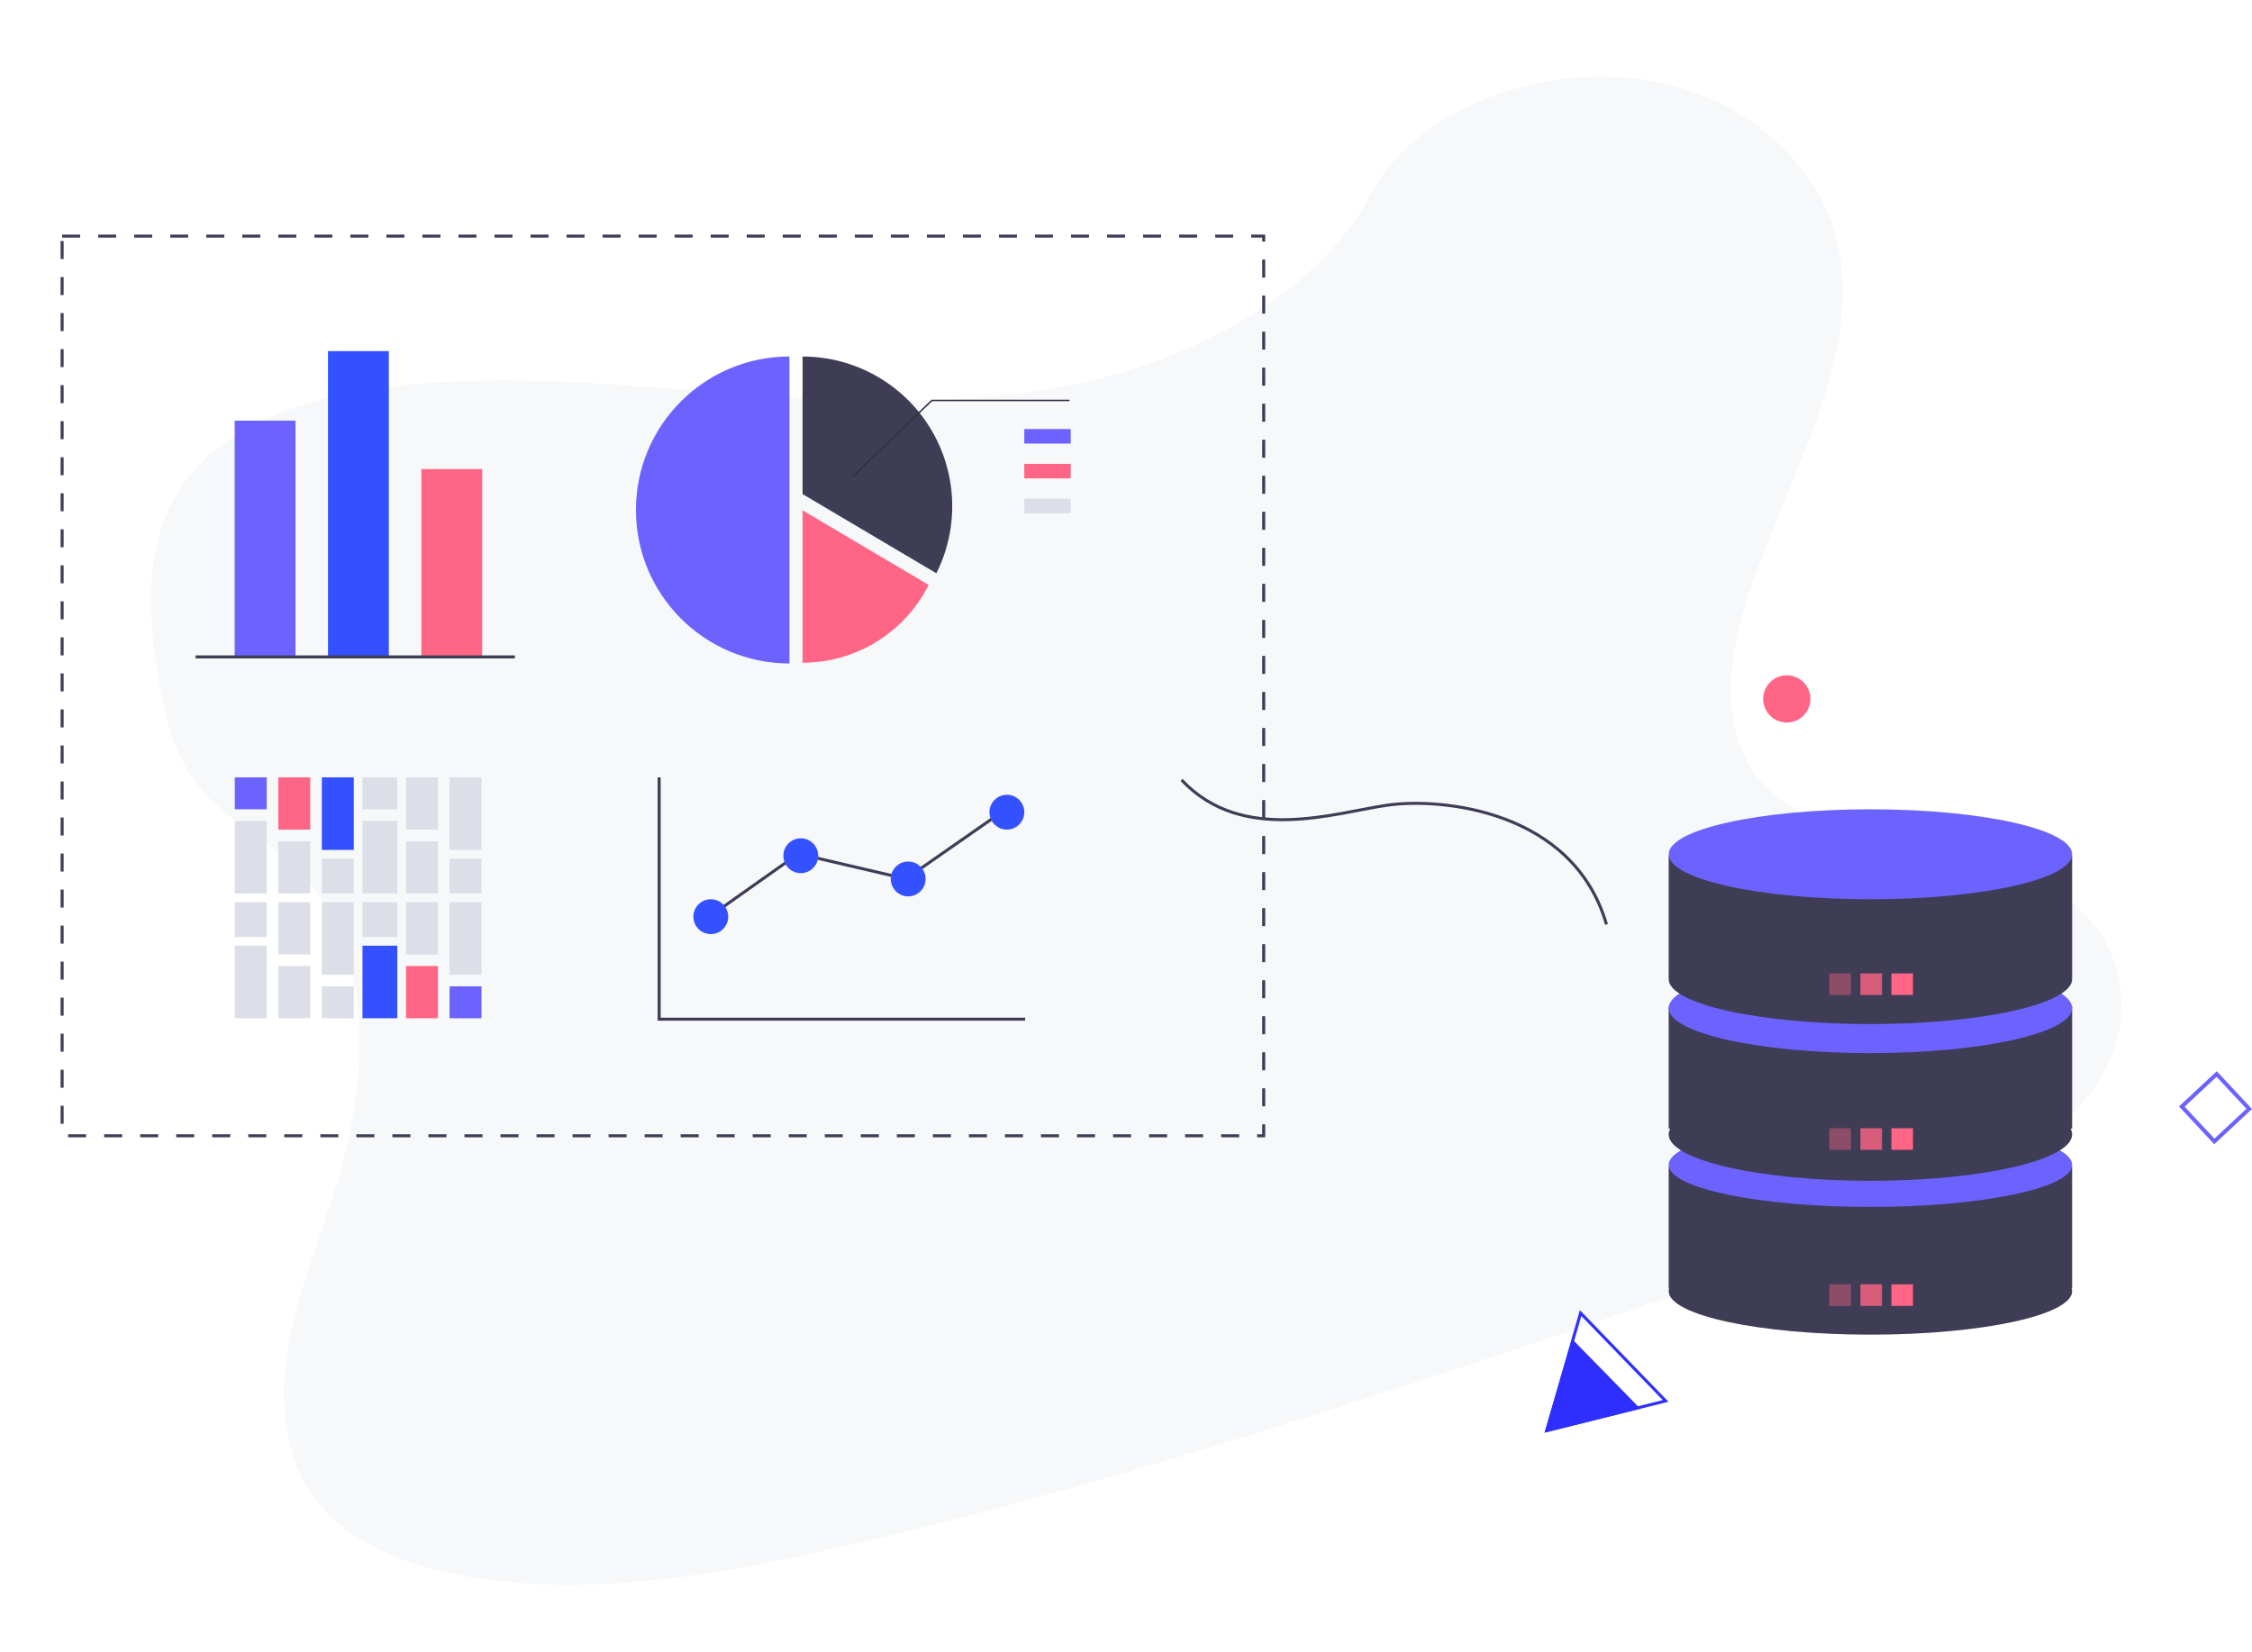
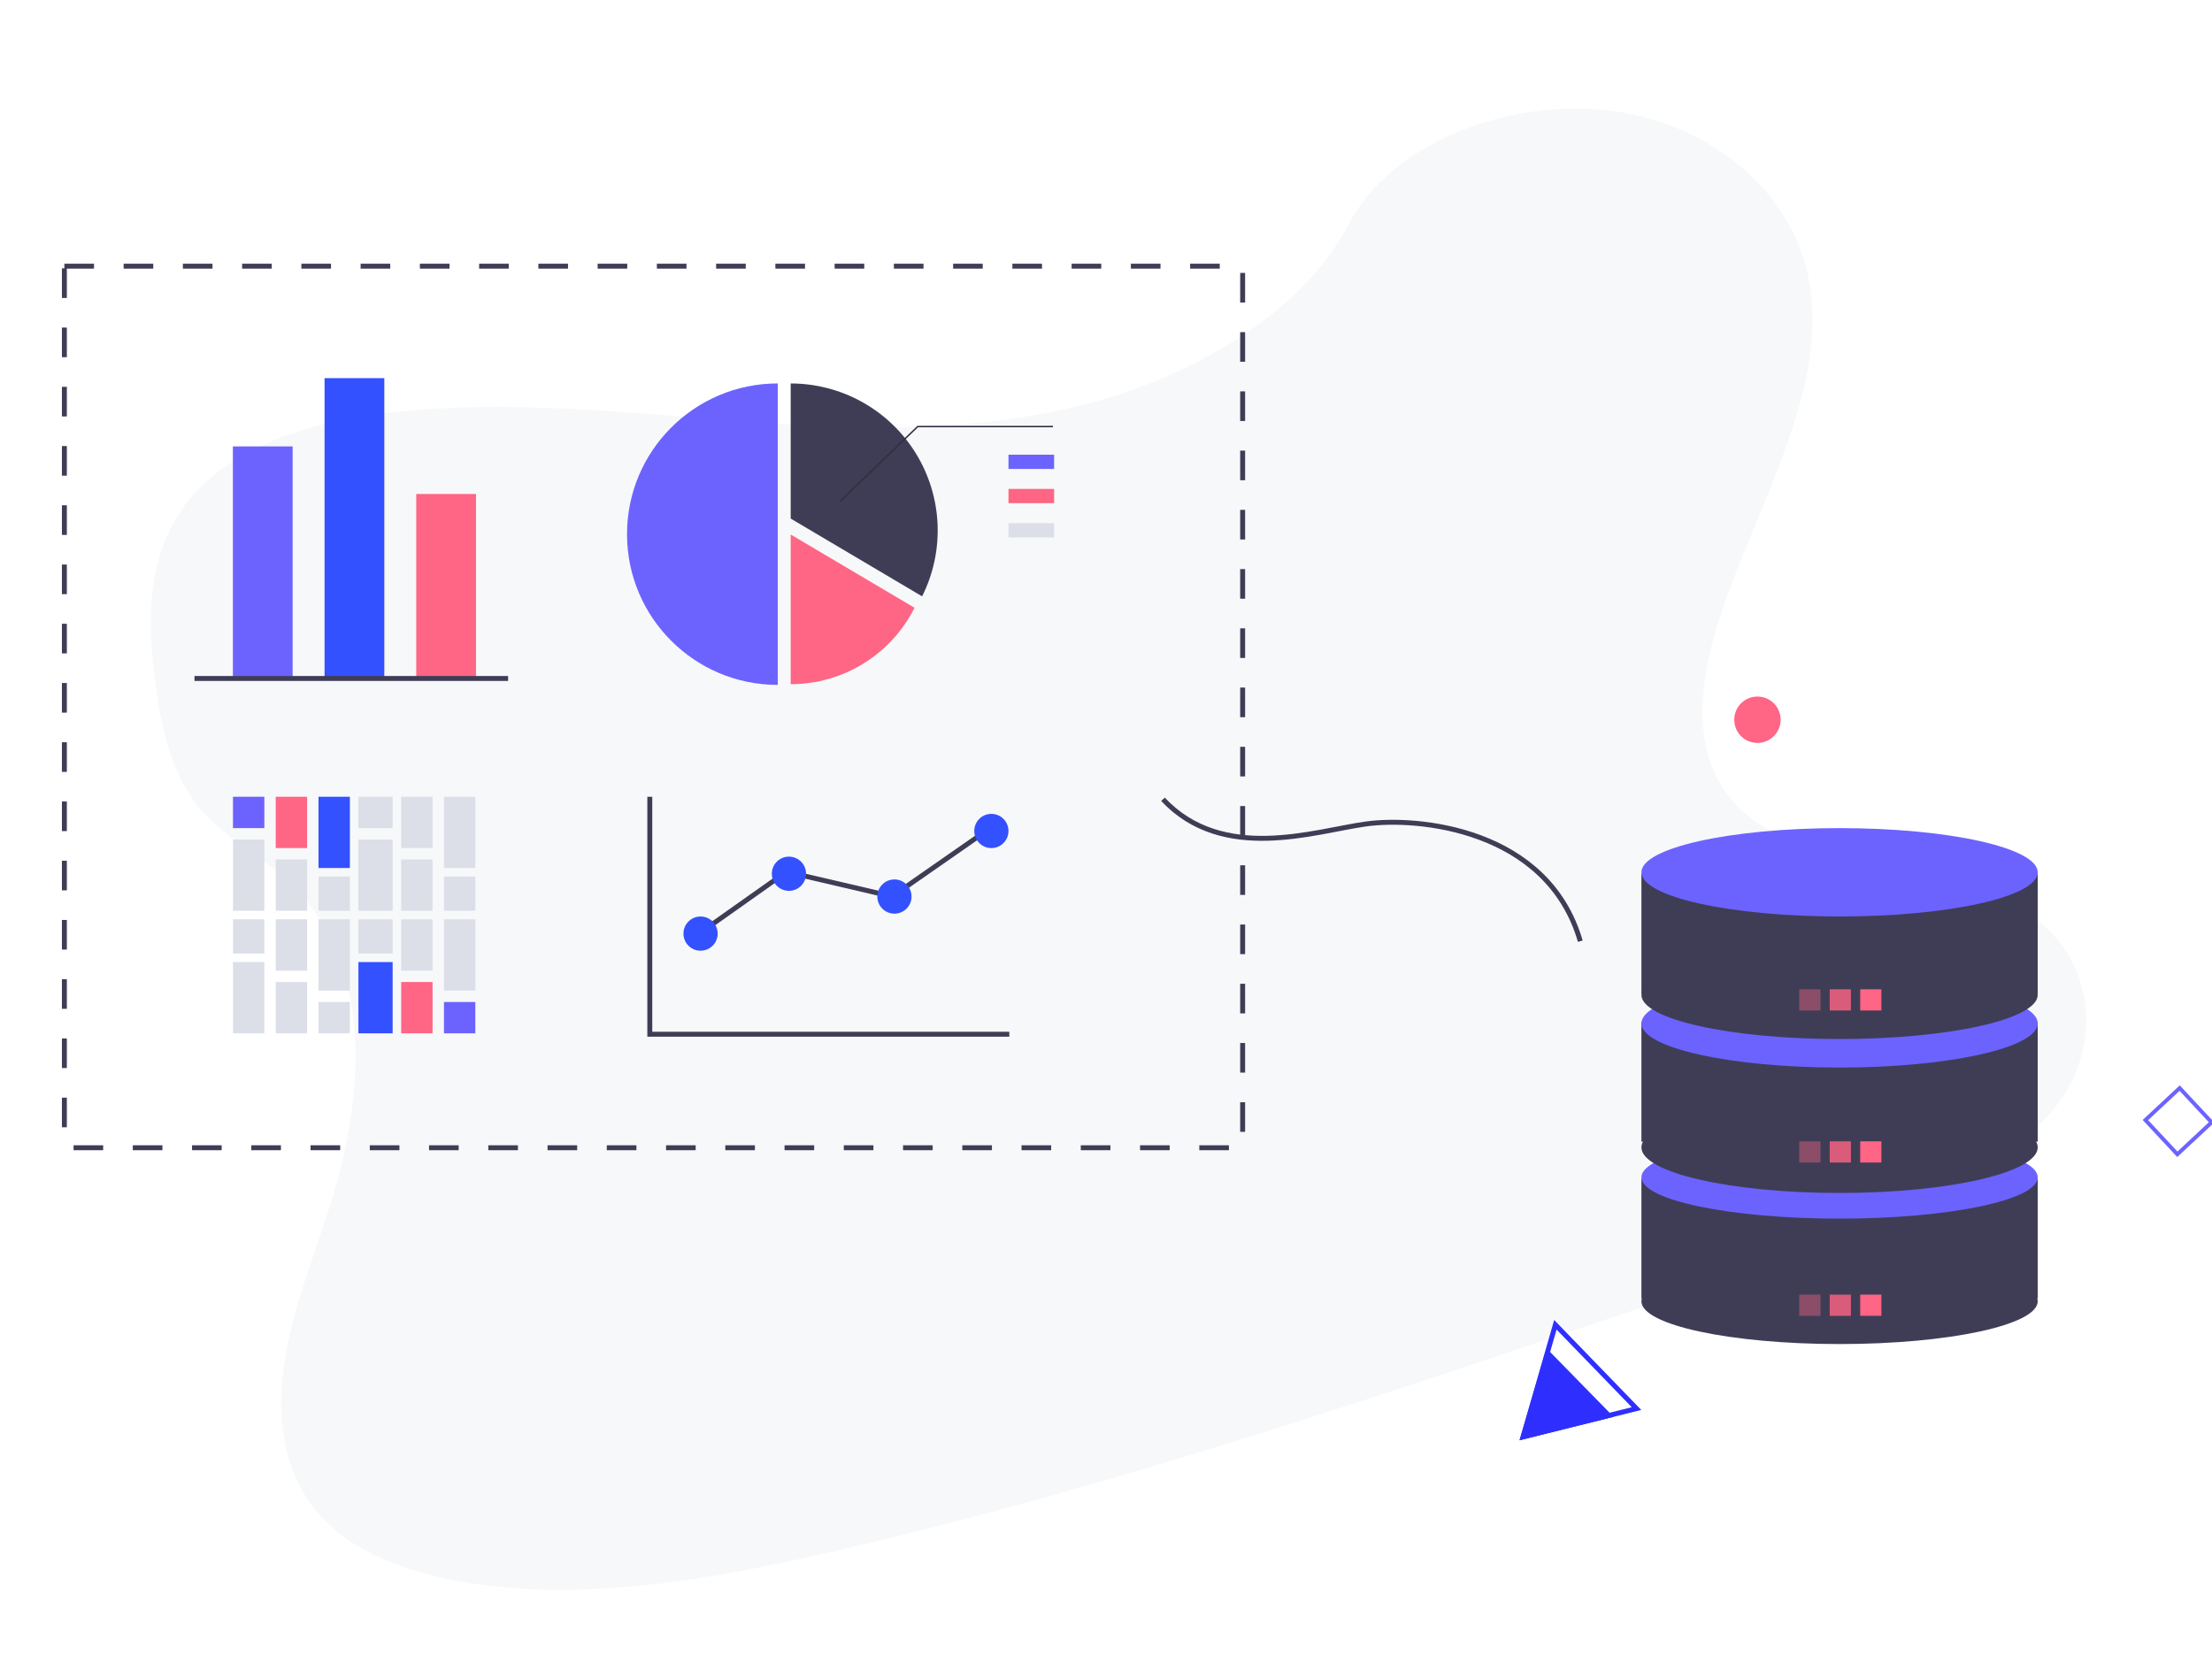
- <svg xmlns="http://www.w3.org/2000/svg" width="750" height="550" viewBox="0 0 750 550">
+ <svg xmlns="http://www.w3.org/2000/svg" width="448" height="340" viewBox="0 0 448 340">
  <defs>
    <clipPath id="clip-path">
-       <rect id="Rectangle_2648" data-name="Rectangle 2648" width="750" height="550" transform="translate(3192 2631)" fill="none" stroke="#707070" stroke-width="1" />
+       <rect id="矩形_3141" data-name="矩形 3141" width="448" height="340" transform="translate(952 3179)" fill="none" stroke="#707070" stroke-width="1" />
    </clipPath>
  </defs>
-   <g id="Mask_Group_21" data-name="Mask Group 21" transform="translate(-3192 -2631)" clip-path="url(#clip-path)">
-     <g id="Group_2228" data-name="Group 2228" transform="translate(1626.881 -2053.558)">
-       <path id="Path_10381" data-name="Path 10381" d="M364.948,69.315c-40.269-1.4-78.622-14.4-115.252-28.622s-72.9-29.978-112.2-37.519c-25.28-4.847-54.188-5.531-74.559,8.02C43.335,24.261,37,46.754,33.591,67.648c-2.557,15.717-4.063,32.262,2.955,46.977,4.872,10.217,13.527,18.8,19.512,28.584,20.819,34.047,6.1,76.059-16.451,109.279-10.578,15.6-22.86,30.488-31.03,47.076s-11.946,35.621-4.8,52.558c7.087,16.8,23.967,29.393,42.254,38.26,37.133,18.044,80.887,23.165,123.577,26.083,94.464,6.465,189.437,3.665,284.15.865,35.055-1.039,70.26-2.091,104.749-7.51,19.145-3.005,38.919-7.784,52.819-19.288,17.646-14.641,22.02-39.429,10.2-57.791-19.836-30.793-74.665-38.44-88.547-71.486-7.635-18.193.205-38.453,11.293-55.327,23.793-36.188,63.67-67.939,65.774-109.3,1.443-28.41-17.727-56.864-47.369-70.31C531.6,12.228,488.518,14,465.609,37.321,441.977,61.307,400.488,70.56,364.948,69.315Z" transform="translate(1565.119 4850.209) rotate(-17)" fill="#f7f8f9" />
-       <path id="Path_10382" data-name="Path 10382" d="M0,0C17.884,23.567,49.576,16.183,67.369,15.541s61.22,7.971,68.239,47.138" transform="matrix(0.995, -0.105, 0.105, 0.995, 1958.624, 4944.317)" fill="none" stroke="#3f3d56" stroke-width="1" />
-       <g id="Group_2215" data-name="Group 2215" transform="translate(1643.272 4801.498)">
-         <rect id="Rectangle_2605" data-name="Rectangle 2605" width="101.726" height="20.259" transform="translate(31.087 101.726) rotate(-90)" fill="#3351ff" />
-         <rect id="Rectangle_2606" data-name="Rectangle 2606" width="62.439" height="20.259" transform="translate(62.175 101.726) rotate(-90)" fill="#ff6584" />
-         <rect id="Rectangle_2607" data-name="Rectangle 2607" width="78.575" height="20.259" transform="translate(0 101.726) rotate(-90)" fill="#6c63ff" />
+   <g id="蒙版组_83" data-name="蒙版组 83" transform="translate(-952 -3179)" clip-path="url(#clip-path)">
+     <g id="组_3258" data-name="组 3258" transform="translate(0 0.442)">
+       <path id="路径_5510" data-name="路径 5510" d="M218,41.4c-24.054-.836-46.964-8.6-68.844-17.1S105.608,6.4,82.129,1.9c-15.1-2.9-32.368-3.3-44.537,4.791C25.885,14.492,22.1,27.928,20.065,40.408,18.537,49.8,17.638,59.679,21.83,68.469c2.91,6.1,8.08,11.232,11.655,17.074,12.436,20.338,3.646,45.432-9.827,65.276C17.341,160.137,10,169.031,5.124,178.939s-7.136,21.278-2.869,31.395c4.233,10.035,14.317,17.558,25.24,22.854,22.181,10.778,48.317,13.837,73.817,15.58,56.426,3.862,113.157,2.189,169.732.517,20.94-.621,41.968-1.249,62.57-4.486,11.436-1.8,23.248-4.65,31.551-11.522,10.54-8.745,13.153-23.553,6.092-34.52-11.849-18.394-44.6-22.962-52.892-42.7-4.56-10.868.123-22.969,6.746-33.049,14.212-21.616,38.033-40.582,39.289-65.291.862-16.97-10.589-33.967-28.295-42-18.561-8.415-44.3-7.355-57.98,6.575C264.008,36.621,239.225,42.148,218,41.4Z" transform="translate(952.48 3284.259) rotate(-17)" fill="#f7f8f9" />
+       <path id="路径_5573" data-name="路径 5573" d="M0,0C10.683,14.078,29.614,9.667,40.242,9.284S76.811,14.045,81,37.441" transform="matrix(0.995, -0.105, 0.105, 0.995, 1187.534, 3340.473)" fill="none" stroke="#3f3d56" stroke-width="1" />
+       <g id="组_1376" data-name="组 1376" transform="translate(999.165 3255.16)">
+         <rect id="矩形_2047" data-name="矩形 2047" width="60.765" height="12.101" transform="translate(18.569 60.765) rotate(-90)" fill="#3351ff" />
+         <rect id="矩形_2048" data-name="矩形 2048" width="37.297" height="12.101" transform="translate(37.139 60.765) rotate(-90)" fill="#ff6584" />
+         <rect id="矩形_2079" data-name="矩形 2079" width="46.935" height="12.101" transform="translate(0 60.765) rotate(-90)" fill="#6c63ff" />
      </g>
-       <g id="Group_2217" data-name="Group 2217" transform="translate(1776.909 4803.289)">
-         <path id="Path_10383" data-name="Path 10383" d="M5.283,0a49.857,49.857,0,0,0,44.56,72.193V26.377Z" transform="translate(105.338 72.202) rotate(180)" fill="#3f3d56" />
-         <path id="Path_10384" data-name="Path 10384" d="M0,0V102.24A51.12,51.12,0,0,0,51.12,51.12,51.12,51.12,0,0,0,0,0Z" transform="translate(51.12 102.24) rotate(180)" fill="#6c63ff" />
-         <path id="Path_10385" data-name="Path 10385" d="M41.988,0A46.962,46.962,0,0,0,0,25.912L41.988,50.755Z" transform="translate(97.483 101.99) rotate(180)" fill="#ff6584" />
-         <g id="Group_2216" data-name="Group 2216" transform="translate(72.07 14.381)">
-           <path id="Path_10386" data-name="Path 10386" d="M437.647,169.764l-.354-.341L463.676,144h45.957v.483H463.883Z" transform="translate(-437.293 -144)" fill="#2f2e41" />
+       <g id="组_1377" data-name="组 1377" transform="translate(1078.991 3256.233)">
+         <path id="路径_5544" data-name="路径 5544" d="M3.156,0A29.781,29.781,0,0,0,29.773,43.124V15.756Z" transform="translate(62.922 43.129) rotate(180)" fill="#3f3d56" />
+         <path id="路径_5542" data-name="路径 5542" d="M0,0V61.071A30.536,30.536,0,0,0,30.536,30.536,30.536,30.536,0,0,0,0,0Z" transform="translate(30.536 61.071) rotate(180)" fill="#6c63ff" />
+         <path id="路径_5543" data-name="路径 5543" d="M25.081,0A28.052,28.052,0,0,0,0,15.478L25.081,30.318Z" transform="translate(58.23 60.922) rotate(180)" fill="#ff6584" />
+         <g id="组_1373" data-name="组 1373" transform="translate(43.05 8.59)">
+           <path id="路径_5632" data-name="路径 5632" d="M437.5,159.39l-.212-.2L453.052,144H480.5v.288H453.176Z" transform="translate(-437.293 -144)" fill="#2f2e41" />
        </g>
      </g>
-       <g id="Group_2220" data-name="Group 2220" transform="translate(1643.306 4943.459)">
-         <rect id="Rectangle_2608" data-name="Rectangle 2608" width="10.634" height="24.167" transform="translate(29.001)" fill="#3351ff" />
-         <rect id="Rectangle_2609" data-name="Rectangle 2609" width="10.634" height="10.634" fill="#6c63ff" />
-         <rect id="Rectangle_2610" data-name="Rectangle 2610" width="10.634" height="24.167" transform="translate(0 14.5)" fill="#dcdfe8" />
-         <rect id="Rectangle_2611" data-name="Rectangle 2611" width="10.634" height="11.6" transform="translate(29.001 27.067)" fill="#dcdfe8" />
-         <rect id="Rectangle_2612" data-name="Rectangle 2612" width="10.634" height="17.4" transform="translate(14.5)" fill="#ff6584" />
-         <rect id="Rectangle_2613" data-name="Rectangle 2613" width="10.634" height="17.4" transform="translate(14.5 21.267)" fill="#dcdfe8" />
-         <g id="Group_2218" data-name="Group 2218" transform="translate(42.534)">
-           <rect id="Rectangle_2614" data-name="Rectangle 2614" width="10.634" height="24.167" transform="translate(29.001)" fill="#dcdfe8" />
-           <rect id="Rectangle_2615" data-name="Rectangle 2615" width="11.6" height="10.634" transform="translate(0)" fill="#dcdfe8" />
-           <rect id="Rectangle_2616" data-name="Rectangle 2616" width="11.6" height="24.167" transform="translate(0 14.5)" fill="#dcdfe8" />
-           <rect id="Rectangle_2617" data-name="Rectangle 2617" width="10.634" height="11.6" transform="translate(29.001 27.067)" fill="#dcdfe8" />
-           <rect id="Rectangle_2618" data-name="Rectangle 2618" width="10.634" height="17.4" transform="translate(14.5)" fill="#dcdfe8" />
-           <rect id="Rectangle_2619" data-name="Rectangle 2619" width="10.634" height="17.4" transform="translate(14.5 21.267)" fill="#dcdfe8" />
+       <g id="组_1381" data-name="组 1381" transform="translate(999.185 3339.958)">
+         <rect id="矩形_2139" data-name="矩形 2139" width="6.352" height="14.436" transform="translate(17.323 0)" fill="#3351ff" />
+         <rect id="矩形_2143" data-name="矩形 2143" width="6.352" height="6.352" transform="translate(0 0)" fill="#6c63ff" />
+         <rect id="矩形_2147" data-name="矩形 2147" width="6.352" height="14.436" transform="translate(0 8.662)" fill="#dcdfe8" />
+         <rect id="矩形_2154" data-name="矩形 2154" width="6.352" height="6.929" transform="translate(17.323 16.168)" fill="#dcdfe8" />
+         <rect id="矩形_2155" data-name="矩形 2155" width="6.352" height="10.394" transform="translate(8.662 0)" fill="#ff6584" />
+         <rect id="矩形_2156" data-name="矩形 2156" width="6.352" height="10.394" transform="translate(8.662 12.704)" fill="#dcdfe8" />
+         <g id="组_1379" data-name="组 1379" transform="translate(25.407 0)">
+           <rect id="矩形_2139-2" data-name="矩形 2139" width="6.352" height="14.436" transform="translate(17.323)" fill="#dcdfe8" />
+           <rect id="矩形_2143-2" data-name="矩形 2143" width="6.929" height="6.352" transform="translate(0)" fill="#dcdfe8" />
+           <rect id="矩形_2147-2" data-name="矩形 2147" width="6.929" height="14.436" transform="translate(0 8.662)" fill="#dcdfe8" />
+           <rect id="矩形_2154-2" data-name="矩形 2154" width="6.352" height="6.929" transform="translate(17.323 16.168)" fill="#dcdfe8" />
+           <rect id="矩形_2155-2" data-name="矩形 2155" width="6.352" height="10.394" transform="translate(8.662)" fill="#dcdfe8" />
+           <rect id="矩形_2156-2" data-name="矩形 2156" width="6.352" height="10.394" transform="translate(8.662 12.704)" fill="#dcdfe8" />
        </g>
-         <g id="Group_2219" data-name="Group 2219" transform="translate(0 41.568)">
-           <rect id="Rectangle_2620" data-name="Rectangle 2620" width="10.634" height="24.167" transform="translate(29.001 0)" fill="#dcdfe8" />
-           <rect id="Rectangle_2621" data-name="Rectangle 2621" width="10.634" height="11.6" transform="translate(0 0)" fill="#dcdfe8" />
-           <rect id="Rectangle_2622" data-name="Rectangle 2622" width="10.634" height="24.167" transform="translate(0 14.5)" fill="#dcdfe8" />
-           <rect id="Rectangle_2623" data-name="Rectangle 2623" width="10.634" height="10.634" transform="translate(29.001 28.034)" fill="#dcdfe8" />
-           <rect id="Rectangle_2624" data-name="Rectangle 2624" width="10.634" height="17.4" transform="translate(14.5 0)" fill="#dcdfe8" />
-           <rect id="Rectangle_2625" data-name="Rectangle 2625" width="10.634" height="17.4" transform="translate(14.5 21.267)" fill="#dcdfe8" />
+         <g id="组_1380" data-name="组 1380" transform="translate(0 24.83)">
+           <rect id="矩形_2139-3" data-name="矩形 2139" width="6.352" height="14.436" transform="translate(17.323 0)" fill="#dcdfe8" />
+           <rect id="矩形_2143-3" data-name="矩形 2143" width="6.352" height="6.929" transform="translate(0 0)" fill="#dcdfe8" />
+           <rect id="矩形_2147-3" data-name="矩形 2147" width="6.352" height="14.436" transform="translate(0 8.662)" fill="#dcdfe8" />
+           <rect id="矩形_2154-3" data-name="矩形 2154" width="6.352" height="6.352" transform="translate(17.323 16.746)" fill="#dcdfe8" />
+           <rect id="矩形_2155-3" data-name="矩形 2155" width="6.352" height="10.394" transform="translate(8.662 0)" fill="#dcdfe8" />
+           <rect id="矩形_2156-3" data-name="矩形 2156" width="6.352" height="10.394" transform="translate(8.662 12.704)" fill="#dcdfe8" />
        </g>
-         <rect id="Rectangle_2626" data-name="Rectangle 2626" width="10.634" height="24.167" transform="translate(71.535 41.568)" fill="#dcdfe8" />
-         <rect id="Rectangle_2627" data-name="Rectangle 2627" width="11.6" height="11.6" transform="translate(42.534 41.568)" fill="#dcdfe8" />
-         <rect id="Rectangle_2628" data-name="Rectangle 2628" width="11.6" height="24.167" transform="translate(42.534 56.068)" fill="#3351ff" />
-         <rect id="Rectangle_2629" data-name="Rectangle 2629" width="10.634" height="10.634" transform="translate(71.535 69.602)" fill="#6c63ff" />
-         <rect id="Rectangle_2630" data-name="Rectangle 2630" width="10.634" height="17.4" transform="translate(57.035 41.568)" fill="#dcdfe8" />
-         <rect id="Rectangle_2631" data-name="Rectangle 2631" width="10.634" height="17.4" transform="translate(57.035 62.835)" fill="#ff6584" />
+         <rect id="矩形_2139-4" data-name="矩形 2139" width="6.352" height="14.436" transform="translate(42.73 24.83)" fill="#dcdfe8" />
+         <rect id="矩形_2143-4" data-name="矩形 2143" width="6.929" height="6.929" transform="translate(25.407 24.83)" fill="#dcdfe8" />
+         <rect id="矩形_2147-4" data-name="矩形 2147" width="6.929" height="14.436" transform="translate(25.407 33.491)" fill="#3351ff" />
+         <rect id="矩形_2154-4" data-name="矩形 2154" width="6.352" height="6.352" transform="translate(42.73 41.576)" fill="#6c63ff" />
+         <rect id="矩形_2155-4" data-name="矩形 2155" width="6.352" height="10.394" transform="translate(34.069 24.83)" fill="#dcdfe8" />
+         <rect id="矩形_2156-4" data-name="矩形 2156" width="6.352" height="10.394" transform="translate(34.069 37.533)" fill="#ff6584" />
      </g>
-       <g id="Group_2225" data-name="Group 2225" transform="translate(2120.853 4954.093)">
-         <g id="Group_2221" data-name="Group 2221" transform="translate(0)">
-           <rect id="Rectangle_2632" data-name="Rectangle 2632" width="134.37" height="40.601" transform="translate(0 118.903)" fill="#3f3d56" />
-           <ellipse id="Ellipse_486" data-name="Ellipse 486" cx="67.185" cy="14.017" rx="67.185" ry="14.017" transform="translate(0 104.403)" fill="#6c63ff" />
-           <ellipse id="Ellipse_487" data-name="Ellipse 487" cx="67.185" cy="14.5" rx="67.185" ry="14.5" transform="translate(0 145.971)" fill="#3f3d56" />
-           <rect id="Rectangle_2633" data-name="Rectangle 2633" width="134.37" height="40.601" transform="translate(0 65.735)" fill="#3f3d56" />
-           <ellipse id="Ellipse_488" data-name="Ellipse 488" cx="67.185" cy="14.984" rx="67.185" ry="14.984" transform="translate(0 51.235)" fill="#6c63ff" />
-           <ellipse id="Ellipse_489" data-name="Ellipse 489" cx="67.185" cy="15.467" rx="67.185" ry="15.467" transform="translate(0 92.803)" fill="#3f3d56" />
-           <rect id="Rectangle_2634" data-name="Rectangle 2634" width="134.37" height="40.601" transform="translate(0 15.467)" fill="#3f3d56" />
-           <ellipse id="Ellipse_490" data-name="Ellipse 490" cx="67.185" cy="14.984" rx="67.185" ry="14.984" fill="#6c63ff" />
-           <ellipse id="Ellipse_491" data-name="Ellipse 491" cx="67.185" cy="14.984" rx="67.185" ry="14.984" transform="translate(0 41.568)" fill="#3f3d56" />
+       <g id="组_1383" data-name="组 1383" transform="translate(1284.439 3346.312)">
+         <g id="组_1275" data-name="组 1275" transform="translate(0 0)">
+           <rect id="矩形_2036" data-name="矩形 2036" width="80.264" height="24.252" transform="translate(0 71.025)" fill="#3f3d56" />
+           <ellipse id="椭圆_223" data-name="椭圆 223" cx="40.132" cy="8.373" rx="40.132" ry="8.373" transform="translate(0 62.363)" fill="#6c63ff" />
+           <ellipse id="椭圆_224" data-name="椭圆 224" cx="40.132" cy="8.662" rx="40.132" ry="8.662" transform="translate(0 87.193)" fill="#3f3d56" />
+           <rect id="矩形_2036-2" data-name="矩形 2036" width="80.264" height="24.252" transform="translate(0 39.266)" fill="#3f3d56" />
+           <ellipse id="椭圆_223-2" data-name="椭圆 223" cx="40.132" cy="8.95" rx="40.132" ry="8.95" transform="translate(0 30.604)" fill="#6c63ff" />
+           <ellipse id="椭圆_224-2" data-name="椭圆 224" cx="40.132" cy="9.239" rx="40.132" ry="9.239" transform="translate(0 55.434)" fill="#3f3d56" />
+           <rect id="矩形_2036-3" data-name="矩形 2036" width="80.264" height="24.252" transform="translate(0 9.239)" fill="#3f3d56" />
+           <ellipse id="椭圆_223-3" data-name="椭圆 223" cx="40.132" cy="8.95" rx="40.132" ry="8.95" transform="translate(0)" fill="#6c63ff" />
+           <ellipse id="椭圆_224-3" data-name="椭圆 224" cx="40.132" cy="8.95" rx="40.132" ry="8.95" transform="translate(0 24.83)" fill="#3f3d56" />
        </g>
-         <g id="Group_2222" data-name="Group 2222" transform="translate(53.517 54.663)">
-           <rect id="Rectangle_2635" data-name="Rectangle 2635" width="7.187" height="7.187" transform="translate(10.332)" fill="#ff6584" opacity="0.8" />
-           <rect id="Rectangle_2636" data-name="Rectangle 2636" width="7.187" height="7.187" transform="translate(20.664)" fill="#ff6584" />
-           <rect id="Rectangle_2637" data-name="Rectangle 2637" width="7.187" height="7.187" fill="#ff6584" opacity="0.4" />
+         <g id="组_1276" data-name="组 1276" transform="translate(31.967 32.652)">
+           <rect id="矩形_2037" data-name="矩形 2037" width="4.293" height="4.293" transform="translate(6.172)" fill="#ff6584" opacity="0.8" />
+           <rect id="矩形_2038" data-name="矩形 2038" width="4.293" height="4.293" transform="translate(12.343)" fill="#ff6584" />
+           <rect id="矩形_2039" data-name="矩形 2039" width="4.293" height="4.293" fill="#ff6584" opacity="0.4" />
        </g>
-         <g id="Group_2223" data-name="Group 2223" transform="translate(53.517 106.225)">
-           <rect id="Rectangle_2638" data-name="Rectangle 2638" width="7.187" height="7.187" transform="translate(10.332)" fill="#ff6584" opacity="0.8" />
-           <rect id="Rectangle_2639" data-name="Rectangle 2639" width="7.187" height="7.187" transform="translate(20.664)" fill="#ff6584" />
-           <rect id="Rectangle_2640" data-name="Rectangle 2640" width="7.187" height="7.187" fill="#ff6584" opacity="0.4" />
+         <g id="组_1277" data-name="组 1277" transform="translate(31.967 63.452)">
+           <rect id="矩形_2037-2" data-name="矩形 2037" width="4.293" height="4.293" transform="translate(6.172)" fill="#ff6584" opacity="0.8" />
+           <rect id="矩形_2038-2" data-name="矩形 2038" width="4.293" height="4.293" transform="translate(12.343)" fill="#ff6584" />
+           <rect id="矩形_2039-2" data-name="矩形 2039" width="4.293" height="4.293" fill="#ff6584" opacity="0.4" />
        </g>
-         <g id="Group_2224" data-name="Group 2224" transform="translate(53.517 158.214)">
-           <rect id="Rectangle_2641" data-name="Rectangle 2641" width="7.187" height="7.187" transform="translate(10.332 0)" fill="#ff6584" opacity="0.8" />
-           <rect id="Rectangle_2642" data-name="Rectangle 2642" width="7.187" height="7.187" transform="translate(20.664 0)" fill="#ff6584" />
-           <rect id="Rectangle_2643" data-name="Rectangle 2643" width="7.187" height="7.187" transform="translate(0 0)" fill="#ff6584" opacity="0.4" />
+         <g id="组_1278" data-name="组 1278" transform="translate(31.967 94.507)">
+           <rect id="矩形_2037-3" data-name="矩形 2037" width="4.293" height="4.293" transform="translate(6.172 0)" fill="#ff6584" opacity="0.8" />
+           <rect id="矩形_2038-3" data-name="矩形 2038" width="4.293" height="4.293" transform="translate(12.343 0)" fill="#ff6584" />
+           <rect id="矩形_2039-3" data-name="矩形 2039" width="4.293" height="4.293" transform="translate(0 0)" fill="#ff6584" opacity="0.4" />
        </g>
      </g>
-       <g id="Rectangle_2644" data-name="Rectangle 2644" transform="translate(1585.305 4762.688)" fill="none" stroke="#3f3d56" stroke-width="1" stroke-dasharray="6">
-         <rect width="401.178" height="300.642" stroke="none" />
-         <rect x="0.5" y="0.5" width="400.178" height="299.642" fill="none" />
+       <g id="矩形_2157" data-name="矩形 2157" transform="translate(964.539 3231.978)" fill="none" stroke="#3f3d56" stroke-width="1" stroke-dasharray="6">
+         <rect width="239.637" height="179.583" stroke="none" />
+         <rect x="0.5" y="0.5" width="238.637" height="178.583" fill="none" />
      </g>
-       <g id="Group_2226" data-name="Group 2226" transform="translate(1784.643 4943.46)">
-         <path id="Path_10387" data-name="Path 10387" d="M-7339.793,11623.9v80.53h121.887" transform="translate(7339.793 -11623.896)" fill="none" stroke="#3f3d56" stroke-width="1" />
-         <path id="Path_10388" data-name="Path 10388" d="M-7318.5,11675.755l29.637-20.96,35.794,8.36,33.831-23.558" transform="translate(7335.217 -11629.354)" fill="none" stroke="#3f3d56" stroke-width="1" />
-         <circle id="Ellipse_492" data-name="Ellipse 492" cx="5.8" cy="5.8" r="5.8" transform="translate(11.401 40.6)" fill="#3351ff" />
-         <circle id="Ellipse_493" data-name="Ellipse 493" cx="5.8" cy="5.8" r="5.8" transform="translate(41.368 20.3)" fill="#3351ff" />
-         <circle id="Ellipse_494" data-name="Ellipse 494" cx="5.8" cy="5.8" r="5.8" transform="translate(77.136 28.033)" fill="#3351ff" />
-         <circle id="Ellipse_495" data-name="Ellipse 495" cx="5.8" cy="5.8" r="5.8" transform="translate(110.003 5.799)" fill="#3351ff" />
+       <g id="组_1385" data-name="组 1385" transform="translate(1083.61 3339.964)">
+         <path id="路径_5633" data-name="路径 5633" d="M-7339.8,11623.9v48.1h72.812" transform="translate(7339.796 -11623.898)" fill="none" stroke="#3f3d56" stroke-width="1" />
+         <path id="路径_5634" data-name="路径 5634" d="M-7318.5,11661.186l17.7-12.518,21.389,5,20.206-14.073" transform="translate(7328.486 -11633.478)" fill="none" stroke="#3f3d56" stroke-width="1" />
+         <circle id="椭圆_287" data-name="椭圆 287" cx="3.465" cy="3.465" r="3.465" transform="translate(6.81 24.252)" fill="#3351ff" />
+         <circle id="椭圆_288" data-name="椭圆 288" cx="3.465" cy="3.465" r="3.465" transform="translate(24.711 12.126)" fill="#3351ff" />
+         <circle id="椭圆_289" data-name="椭圆 289" cx="3.465" cy="3.465" r="3.465" transform="translate(46.076 16.745)" fill="#3351ff" />
+         <circle id="椭圆_290" data-name="椭圆 290" cx="3.465" cy="3.465" r="3.465" transform="translate(65.709 3.464)" fill="#3351ff" />
      </g>
-       <line id="Line_202" data-name="Line 202" x2="106.336" transform="translate(1630.256 4903.342)" fill="none" stroke="#3f3d56" stroke-width="1" />
-       <path id="Path_10389" data-name="Path 10389" d="M395.664,344.417l-11.736-12.583L396.511,320.1l11.736,12.583ZM385.8,331.9l9.931,10.647,10.647-9.931-9.931-10.647Z" transform="translate(1906.872 4721.226)" fill="#6c63ff" />
-       <g id="Group_2227" data-name="Group 2227" transform="translate(2070.639 5126.055) rotate(-14)">
-         <path id="Polygon_8" data-name="Polygon 8" d="M16.434,0,32.868,28.034H0Z" transform="translate(0 8.7)" fill="#2e2fff" />
-         <g id="Polygon_9" data-name="Polygon 9" transform="translate(0 0)" fill="none">
-           <path d="M21.267,0,42.534,36.734H0Z" stroke="none" />
-           <path d="M 21.267 1.996 L 1.734 35.734 L 40.8 35.734 L 21.267 1.996 M 21.267 0 L 42.534 36.734 L 0 36.734 L 21.267 0 Z" stroke="none" fill="#2e2fff" />
+       <line id="直线_107" data-name="直线 107" x2="63.518" transform="translate(991.389 3315.998)" fill="none" stroke="#3f3d56" stroke-width="1" />
+       <path id="路径_5635" data-name="路径 5635" d="M390.938,334.624l-7.011-7.516,7.516-7.01,7.01,7.516Zm-5.893-7.477,5.932,6.36,6.36-5.932-5.932-6.36Z" transform="translate(1002.026 3078.322)" fill="#6c63ff" />
+       <g id="组_1386" data-name="组 1386" transform="translate(1254.445 3449.028) rotate(-14)">
+         <path id="多边形_6" data-name="多边形 6" d="M9.816,0l9.816,16.746H0Z" transform="translate(0 5.197)" fill="#2e2fff" />
+         <g id="多边形_7" data-name="多边形 7" transform="translate(0 0)" fill="none">
+           <path d="M12.7,0l12.7,21.943H0Z" stroke="none" />
+           <path d="M 12.704 1.996 L 1.734 20.943 L 23.673 20.943 L 12.704 1.996 M 12.704 -1.9073486328125e-06 L 25.407 21.943 L -5.7220458984375e-06 21.943 L 12.704 -1.9073486328125e-06 Z" stroke="none" fill="#2e2fff" />
        </g>
      </g>
-       <ellipse id="Ellipse_496" data-name="Ellipse 496" cx="7.864" cy="7.864" rx="7.864" ry="7.864" transform="translate(2152.33 4909.472)" fill="#ff6584" />
-       <rect id="Rectangle_2645" data-name="Rectangle 2645" width="15.467" height="4.833" transform="translate(1906.247 4827.457)" fill="#6c63ff" />
-       <rect id="Rectangle_2646" data-name="Rectangle 2646" width="15.467" height="4.833" transform="translate(1906.247 4839.057)" fill="#ff6584" />
-       <rect id="Rectangle_2647" data-name="Rectangle 2647" width="15.467" height="4.833" transform="translate(1906.247 4850.657)" fill="#dcdfe8" />
+       <ellipse id="椭圆_251" data-name="椭圆 251" cx="4.697" cy="4.697" rx="4.697" ry="4.697" transform="translate(1303.241 3319.661)" fill="#ff6584" />
+       <rect id="矩形_2158" data-name="矩形 2158" width="9.239" height="2.887" transform="translate(1156.248 3270.666)" fill="#6c63ff" />
+       <rect id="矩形_2159" data-name="矩形 2159" width="9.239" height="2.887" transform="translate(1156.248 3277.599)" fill="#ff6584" />
+       <rect id="矩形_2160" data-name="矩形 2160" width="9.239" height="2.887" transform="translate(1156.248 3284.528)" fill="#dcdfe8" />
    </g>
  </g>
</svg>
